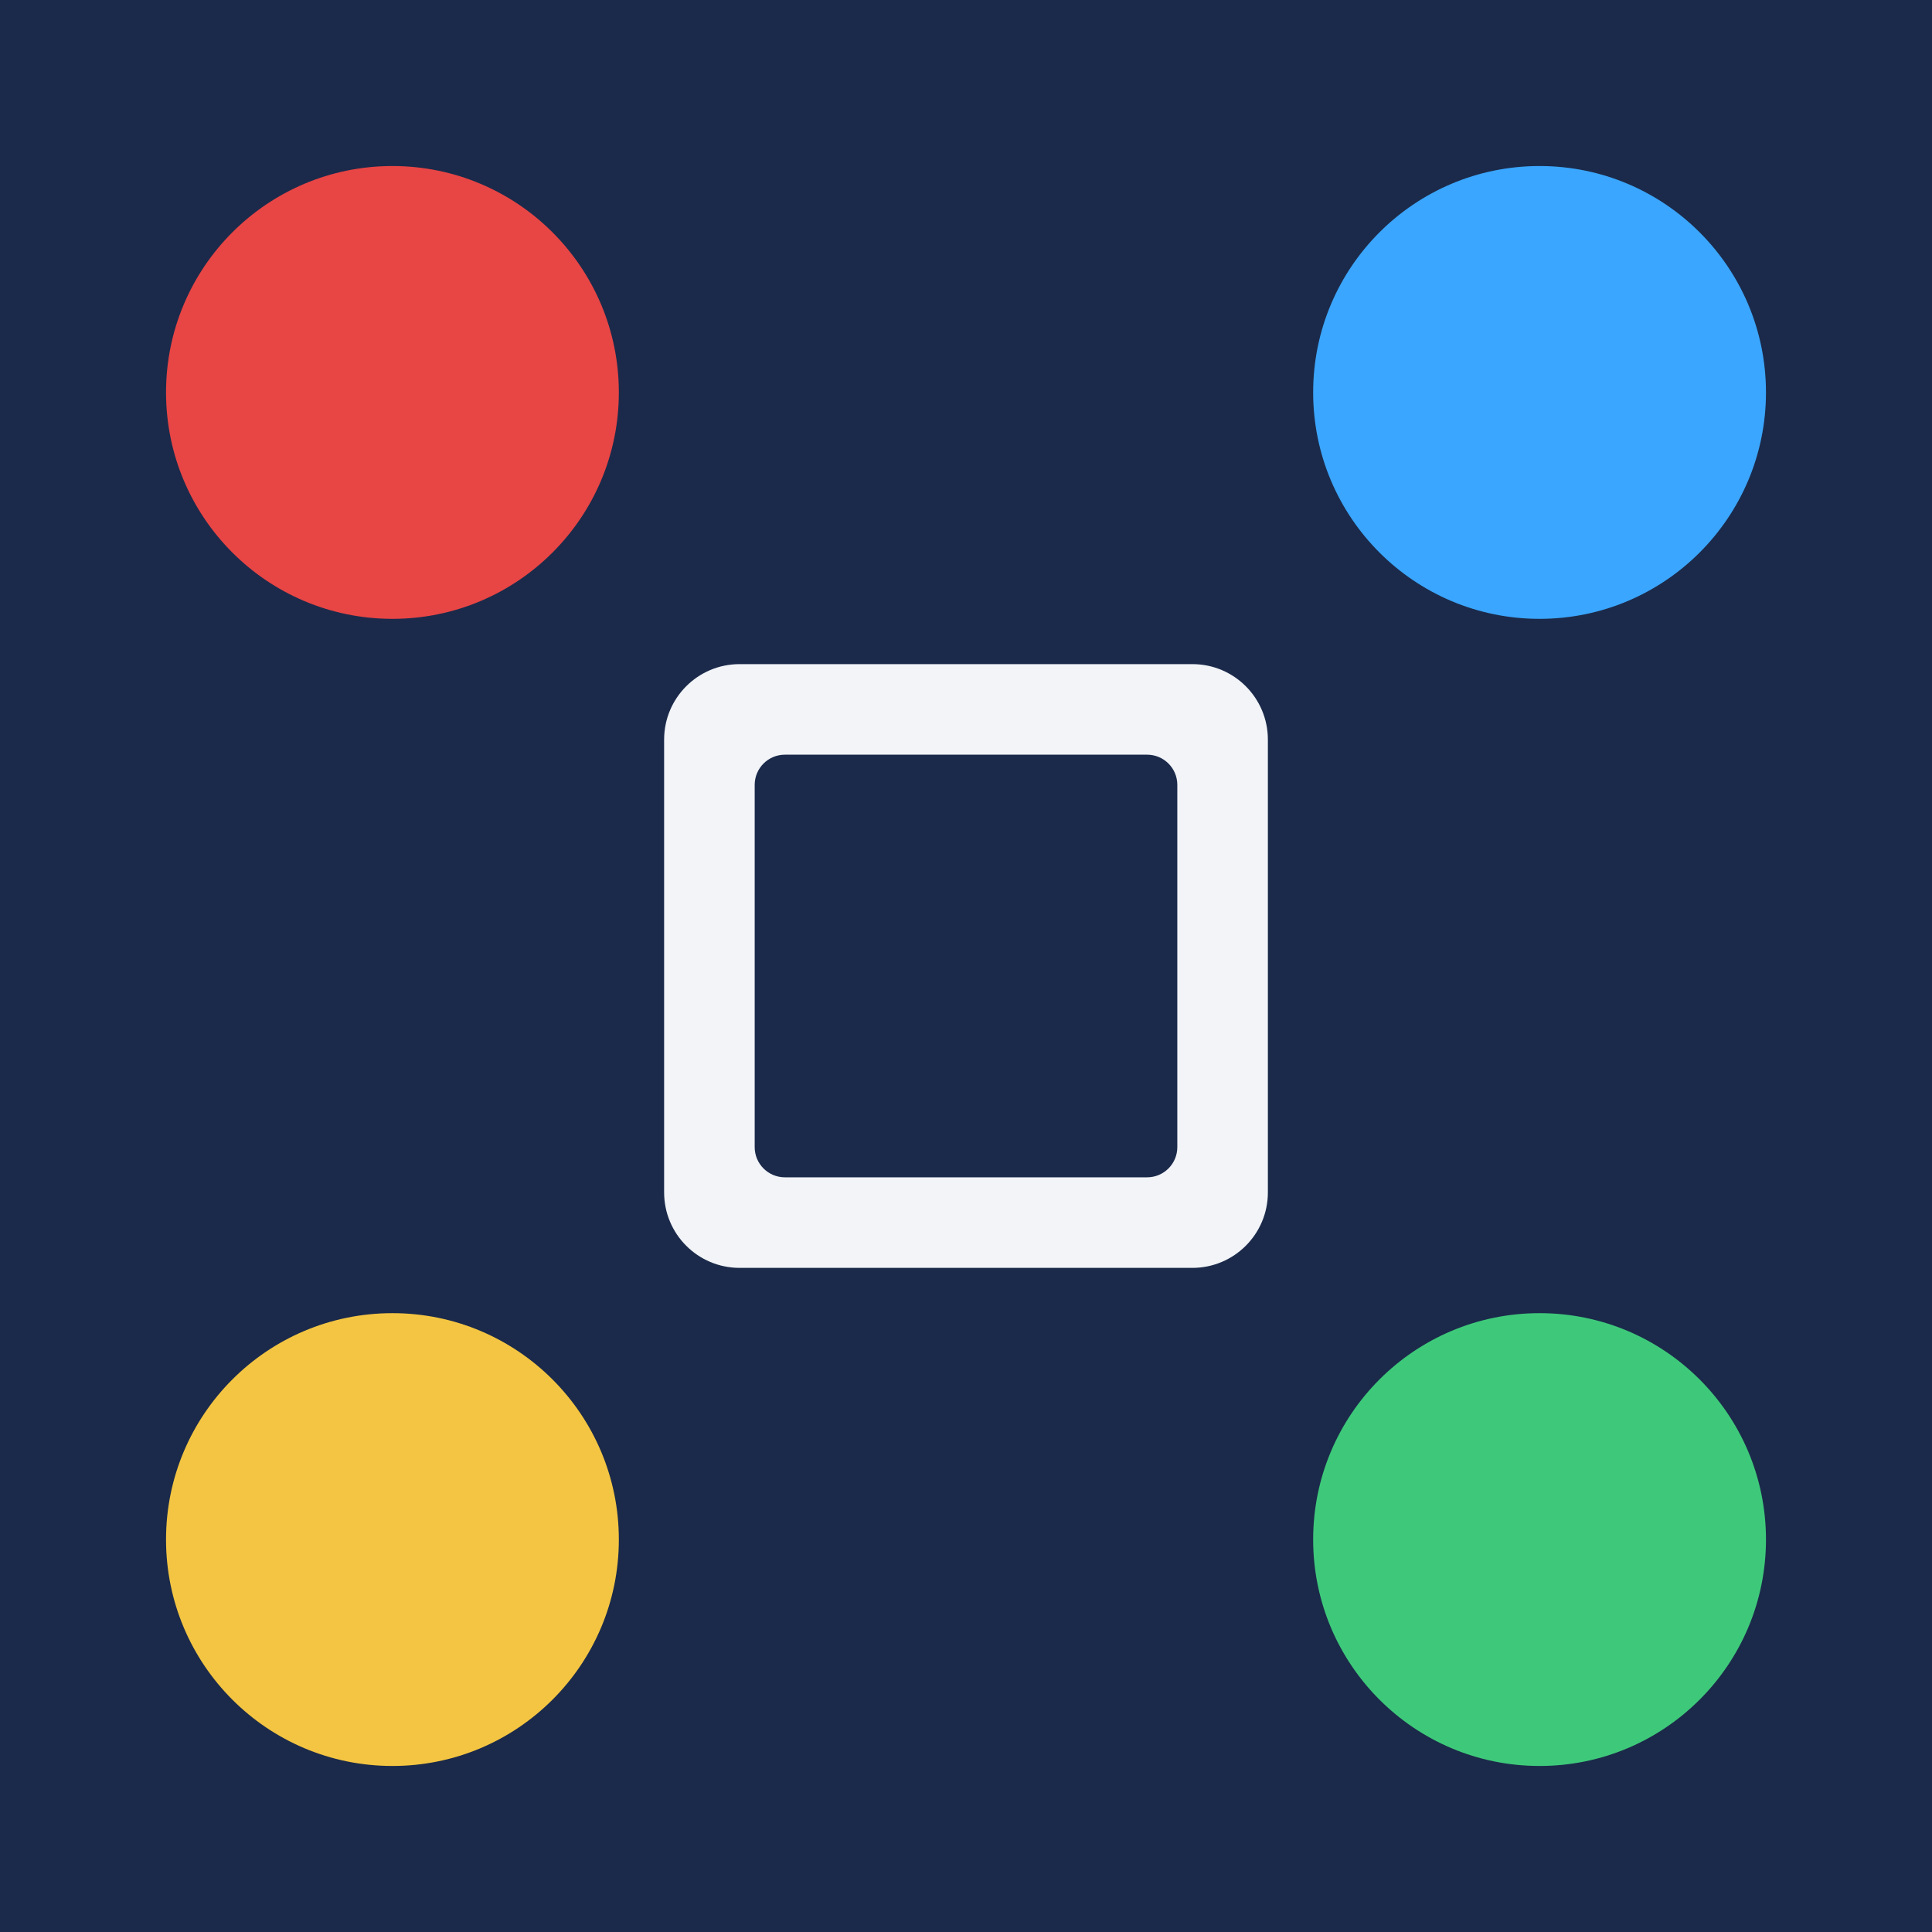
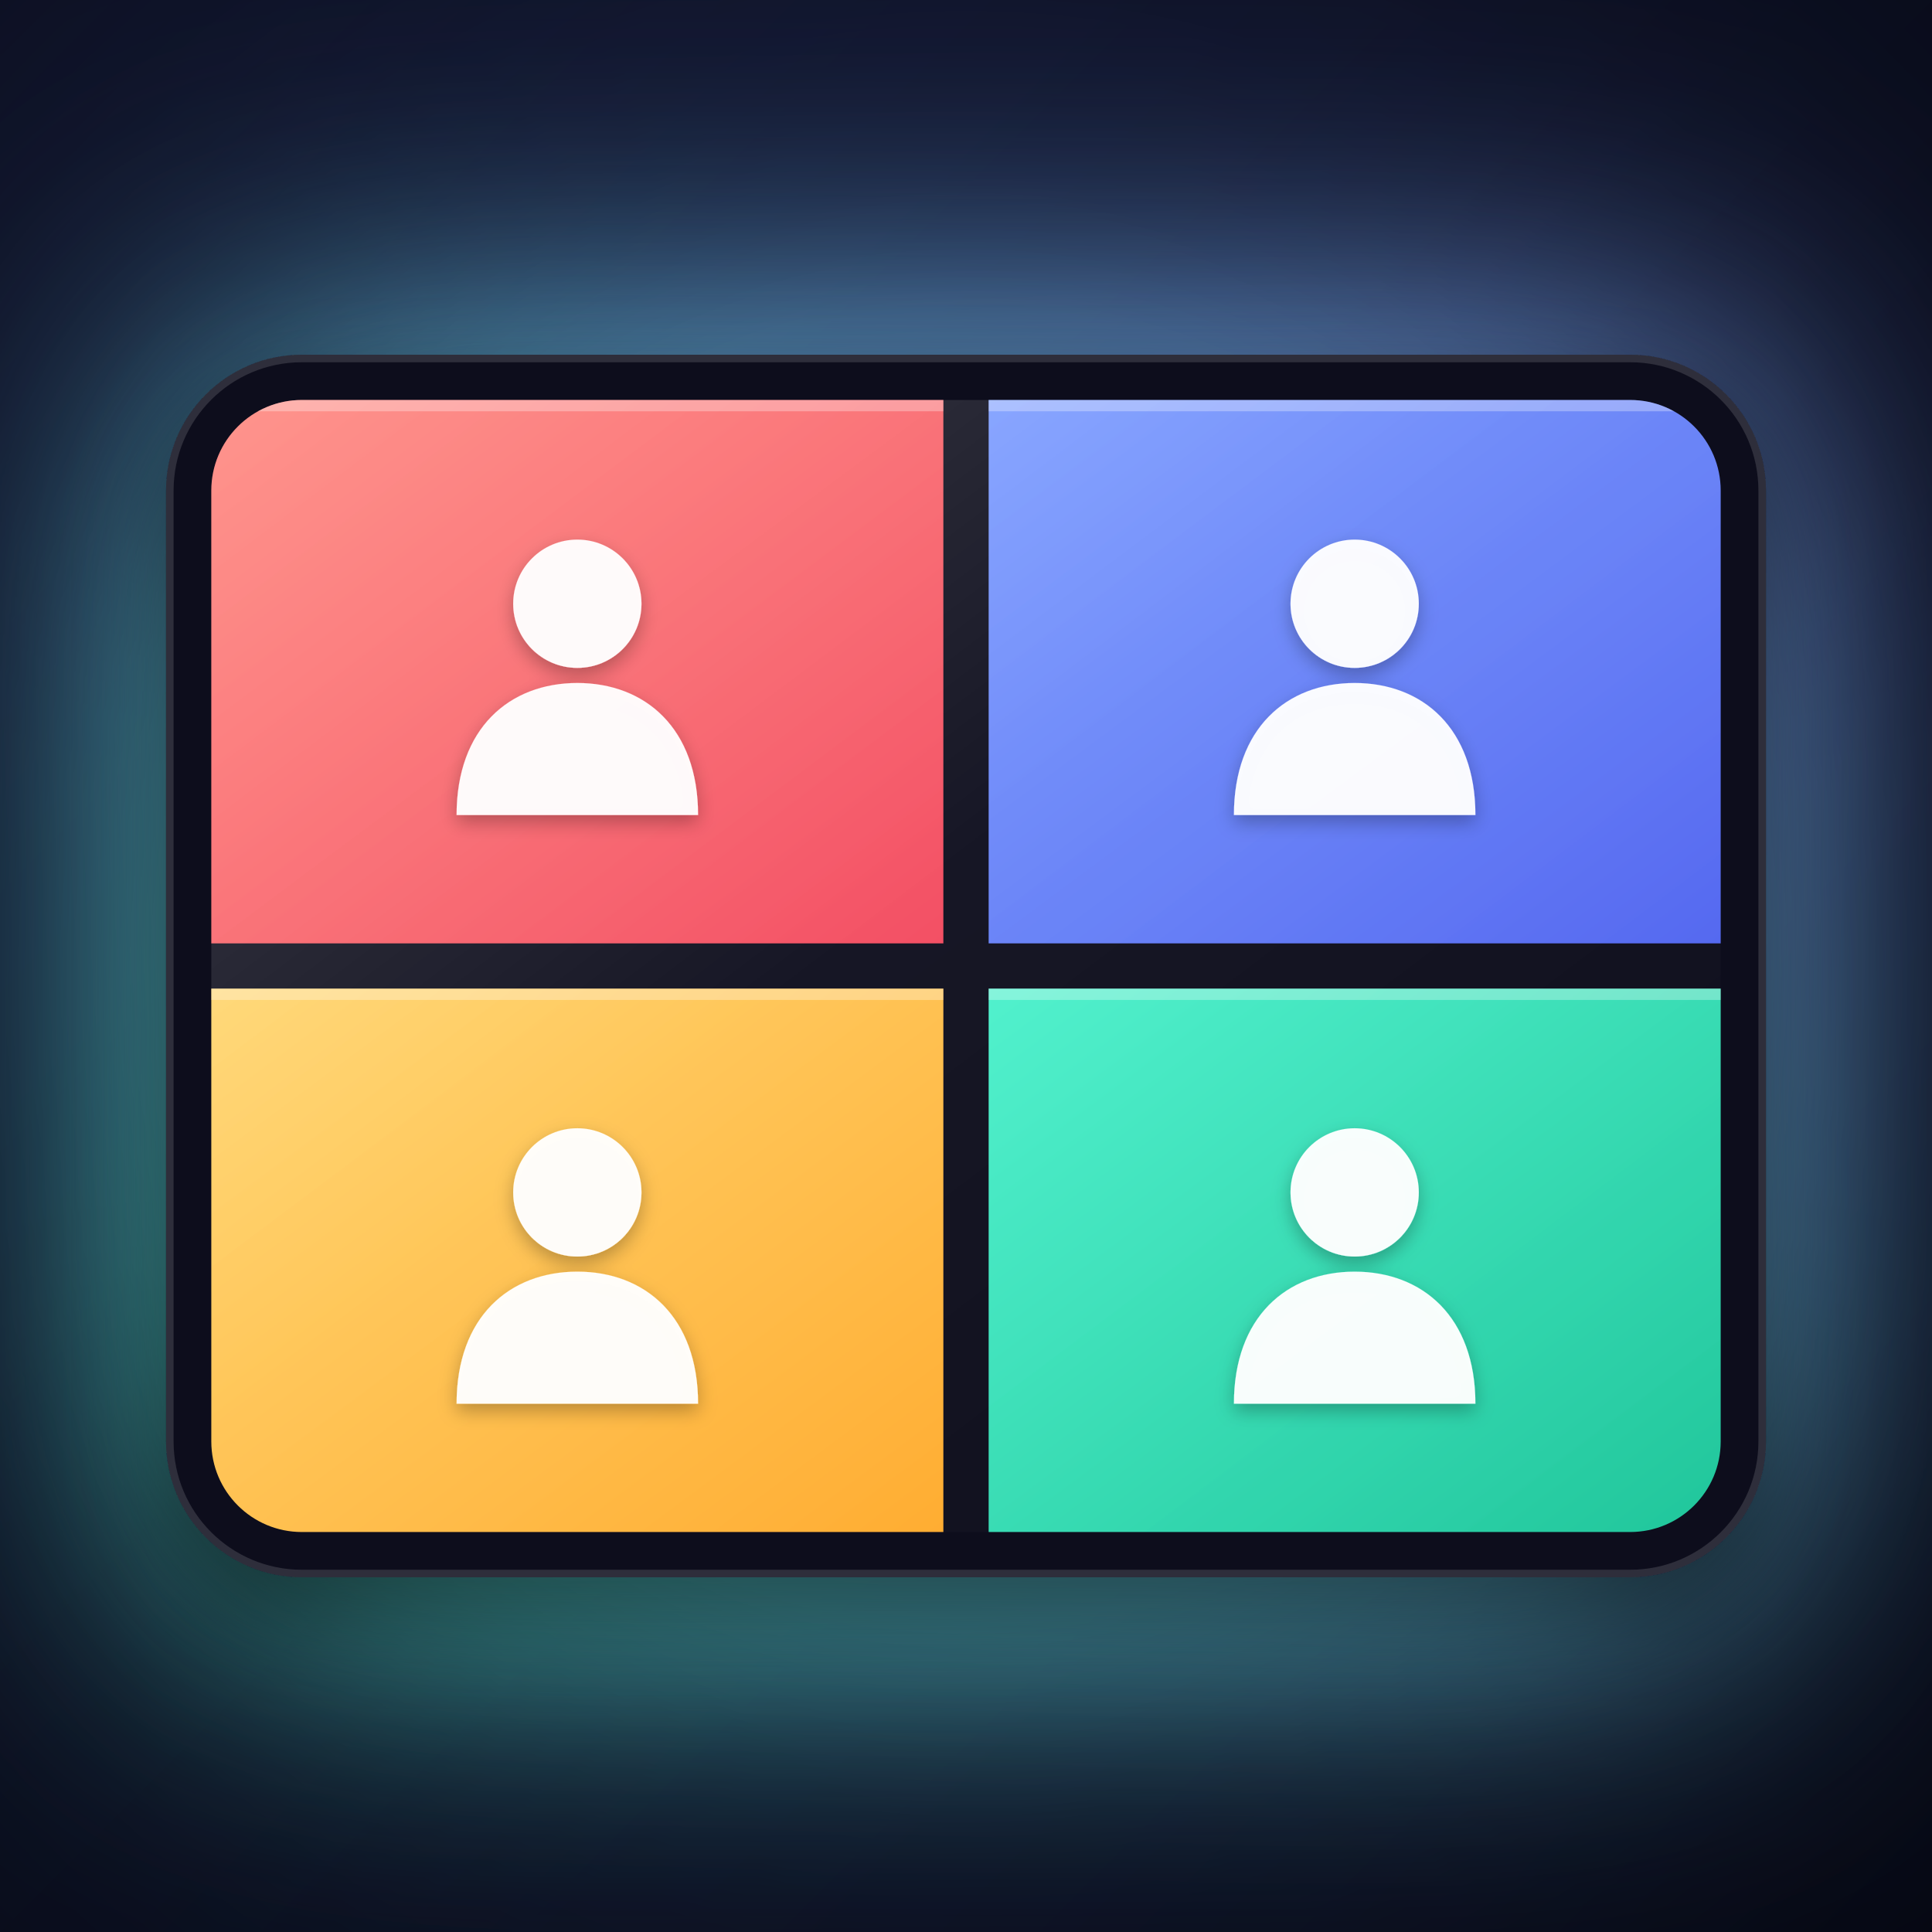
- <svg xmlns="http://www.w3.org/2000/svg" viewBox="0 0 256 256">
-   <rect width="256" height="256" fill="#1b2a4a" />
-   <rect x="88" y="88" width="80" height="80" rx="10" fill="#f2f4f8" />
-   <rect x="100" y="100" width="56" height="56" rx="4" fill="#1b2a4a" />
-   <circle cx="52" cy="52" r="30" fill="#e84545" />
-   <circle cx="204" cy="52" r="30" fill="#3aa6ff" />
-   <circle cx="52" cy="204" r="30" fill="#f4c542" />
-   <circle cx="204" cy="204" r="30" fill="#3ec97a" />
+ <svg xmlns="http://www.w3.org/2000/svg" viewBox="0 0 256 256" width="256" height="256">
+   <defs>
+     <linearGradient id="bg" x1="0" y1="0" x2="1" y2="1">
+       <stop offset="0" stop-color="#161C3C" />
+       <stop offset="1" stop-color="#0A0D1F" />
+     </linearGradient>
+     <linearGradient id="brand" x1="0" y1="1" x2="1" y2="0">
+       <stop offset="0" stop-color="#4DF2CF" />
+       <stop offset="1" stop-color="#86A4FF" />
+     </linearGradient>
+     <radialGradient id="vignette" cx="0.5" cy="0.5" r="0.75">
+       <stop offset="0.45" stop-color="#000000" stop-opacity="0" />
+       <stop offset="1" stop-color="#000000" stop-opacity="0.45" />
+     </radialGradient>
+     <linearGradient id="p1" x1="0" y1="0" x2="1" y2="1">
+       <stop offset="0" stop-color="#FF7A70" />
+       <stop offset="1" stop-color="#F2495F" />
+     </linearGradient>
+     <linearGradient id="p2" x1="0" y1="0" x2="1" y2="1">
+       <stop offset="0" stop-color="#7A9BFF" />
+       <stop offset="1" stop-color="#5266F0" />
+     </linearGradient>
+     <linearGradient id="p3" x1="0" y1="0" x2="1" y2="1">
+       <stop offset="0" stop-color="#FFD46A" />
+       <stop offset="1" stop-color="#FFAB2E" />
+     </linearGradient>
+     <linearGradient id="p4" x1="0" y1="0" x2="1" y2="1">
+       <stop offset="0" stop-color="#4BF0CB" />
+       <stop offset="1" stop-color="#20C69B" />
+     </linearGradient>
+     <linearGradient id="sheen" x1="0" y1="0" x2="1" y2="1">
+       <stop offset="0" stop-color="#FFFFFF" stop-opacity="0.20" />
+       <stop offset="0.45" stop-color="#FFFFFF" stop-opacity="0.04" />
+       <stop offset="1" stop-color="#FFFFFF" stop-opacity="0" />
+     </linearGradient>
+     <clipPath id="display">
+       <rect x="28" y="53" width="200" height="150" rx="12" ry="12" />
+     </clipPath>
+     <filter id="halo" x="-50%" y="-50%" width="200%" height="200%">
+       <feGaussianBlur stdDeviation="22" />
+     </filter>
+     <filter id="drop" x="-30%" y="-30%" width="160%" height="170%">
+       <feDropShadow dx="0" dy="5" stdDeviation="6" flood-color="#000000" flood-opacity="0.5" />
+     </filter>
+     <filter id="glyph-shadow" x="-30%" y="-30%" width="160%" height="160%">
+       <feDropShadow dx="0" dy="1" stdDeviation="1.2" flood-color="#000000" flood-opacity="0.28" />
+     </filter>
+     <g id="player">
+       <circle cx="0" cy="-8" r="8.5" />
+       <path d="M-16 20 C-16 8.5 -9 2.5 0 2.5 C9 2.5 16 8.5 16 20 Z" />
+     </g>
+   </defs>
+   <rect width="256" height="256" fill="url(#bg)" />
+   <rect x="18" y="45" width="220" height="170" rx="22" ry="22" fill="url(#brand)" filter="url(#halo)" />
+   <rect width="256" height="256" fill="url(#vignette)" />
+   <rect x="22" y="47" width="212" height="162" rx="18" ry="18" fill="#0A0D1C" filter="url(#drop)" />
+   <g clip-path="url(#display)">
+     <rect x="28" y="53" width="97" height="72" fill="url(#p1)" />
+     <rect x="131" y="53" width="97" height="72" fill="url(#p2)" />
+     <rect x="28" y="131" width="97" height="72" fill="url(#p3)" />
+     <rect x="131" y="131" width="97" height="72" fill="url(#p4)" />
+     <g fill="#FFFFFF" fill-opacity="0.30">
+       <rect x="28" y="53" width="97" height="1.5" />
+       <rect x="131" y="53" width="97" height="1.5" />
+       <rect x="28" y="131" width="97" height="1.5" />
+       <rect x="131" y="131" width="97" height="1.5" />
+     </g>
+     <rect x="28" y="53" width="200" height="150" fill="url(#sheen)" />
+   </g>
+   <rect x="22.5" y="47.5" width="211" height="161" rx="17.5" ry="17.5" fill="none" stroke="#FFFFFF" stroke-opacity="0.14" stroke-width="1" />
+   <g fill="#FFFFFF" fill-opacity="0.96" filter="url(#glyph-shadow)">
+     <use href="#player" x="76.5" y="88" />
+     <use href="#player" x="179.5" y="88" />
+     <use href="#player" x="76.5" y="166" />
+     <use href="#player" x="179.5" y="166" />
+   </g>
</svg>
